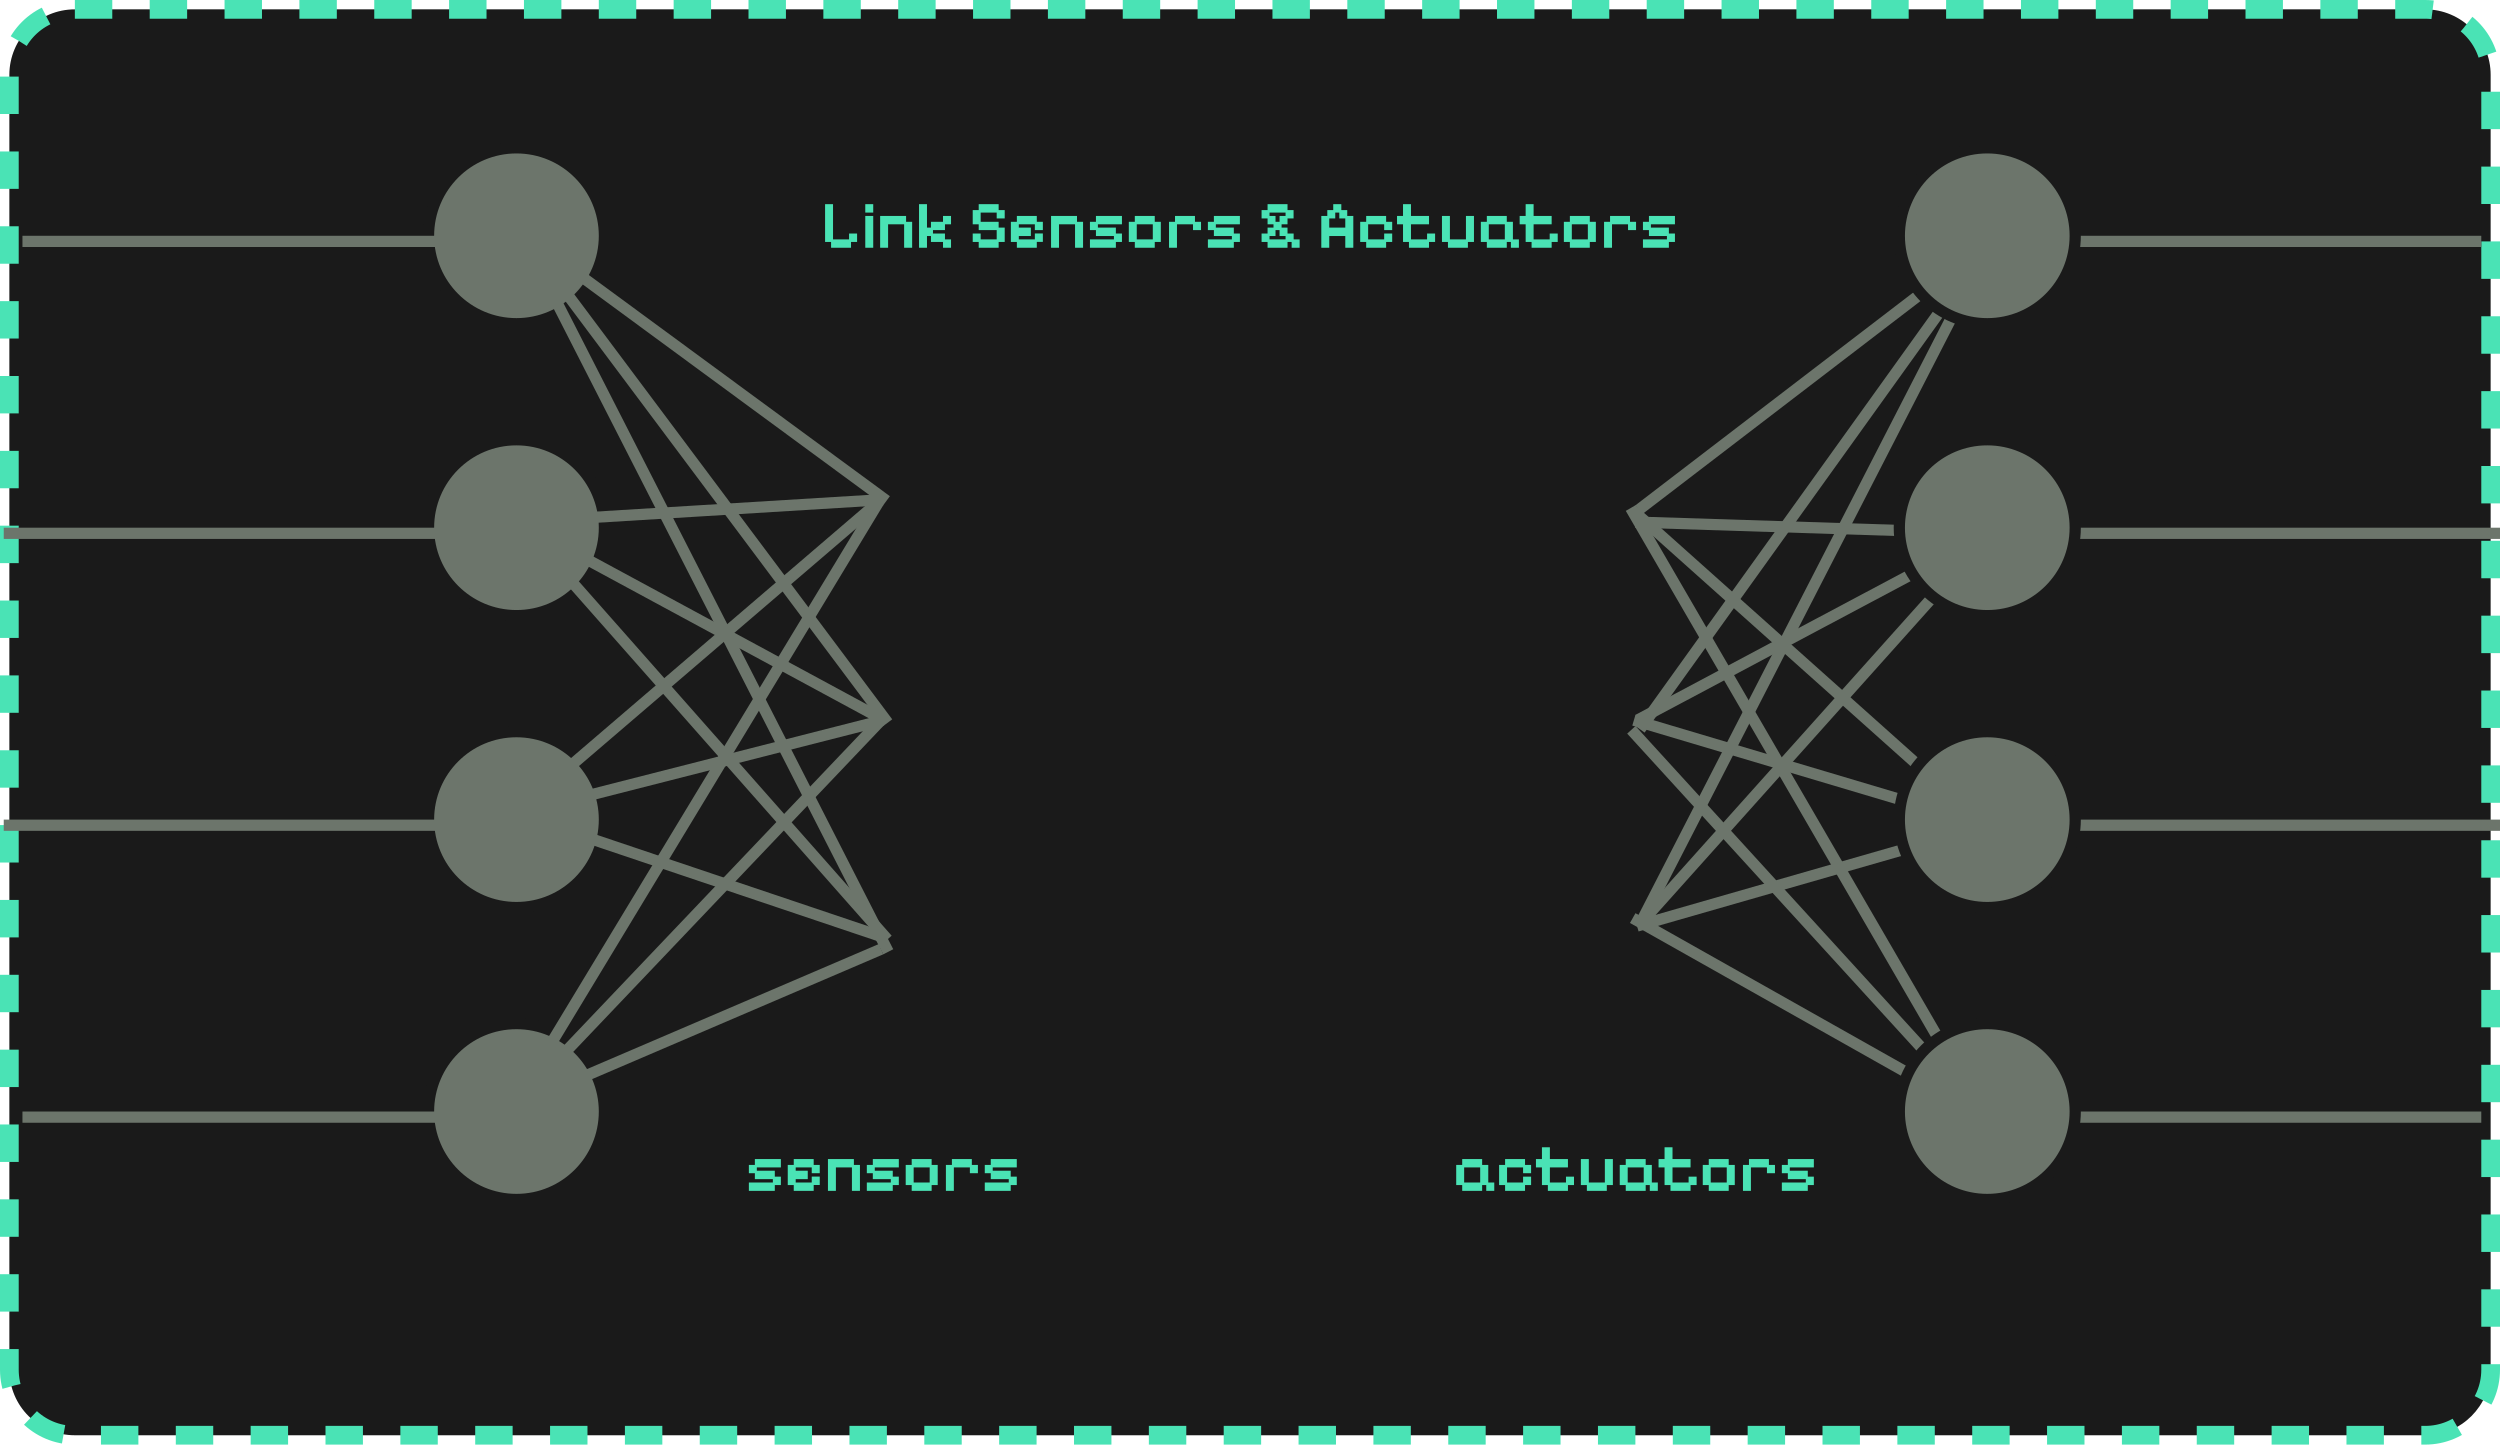
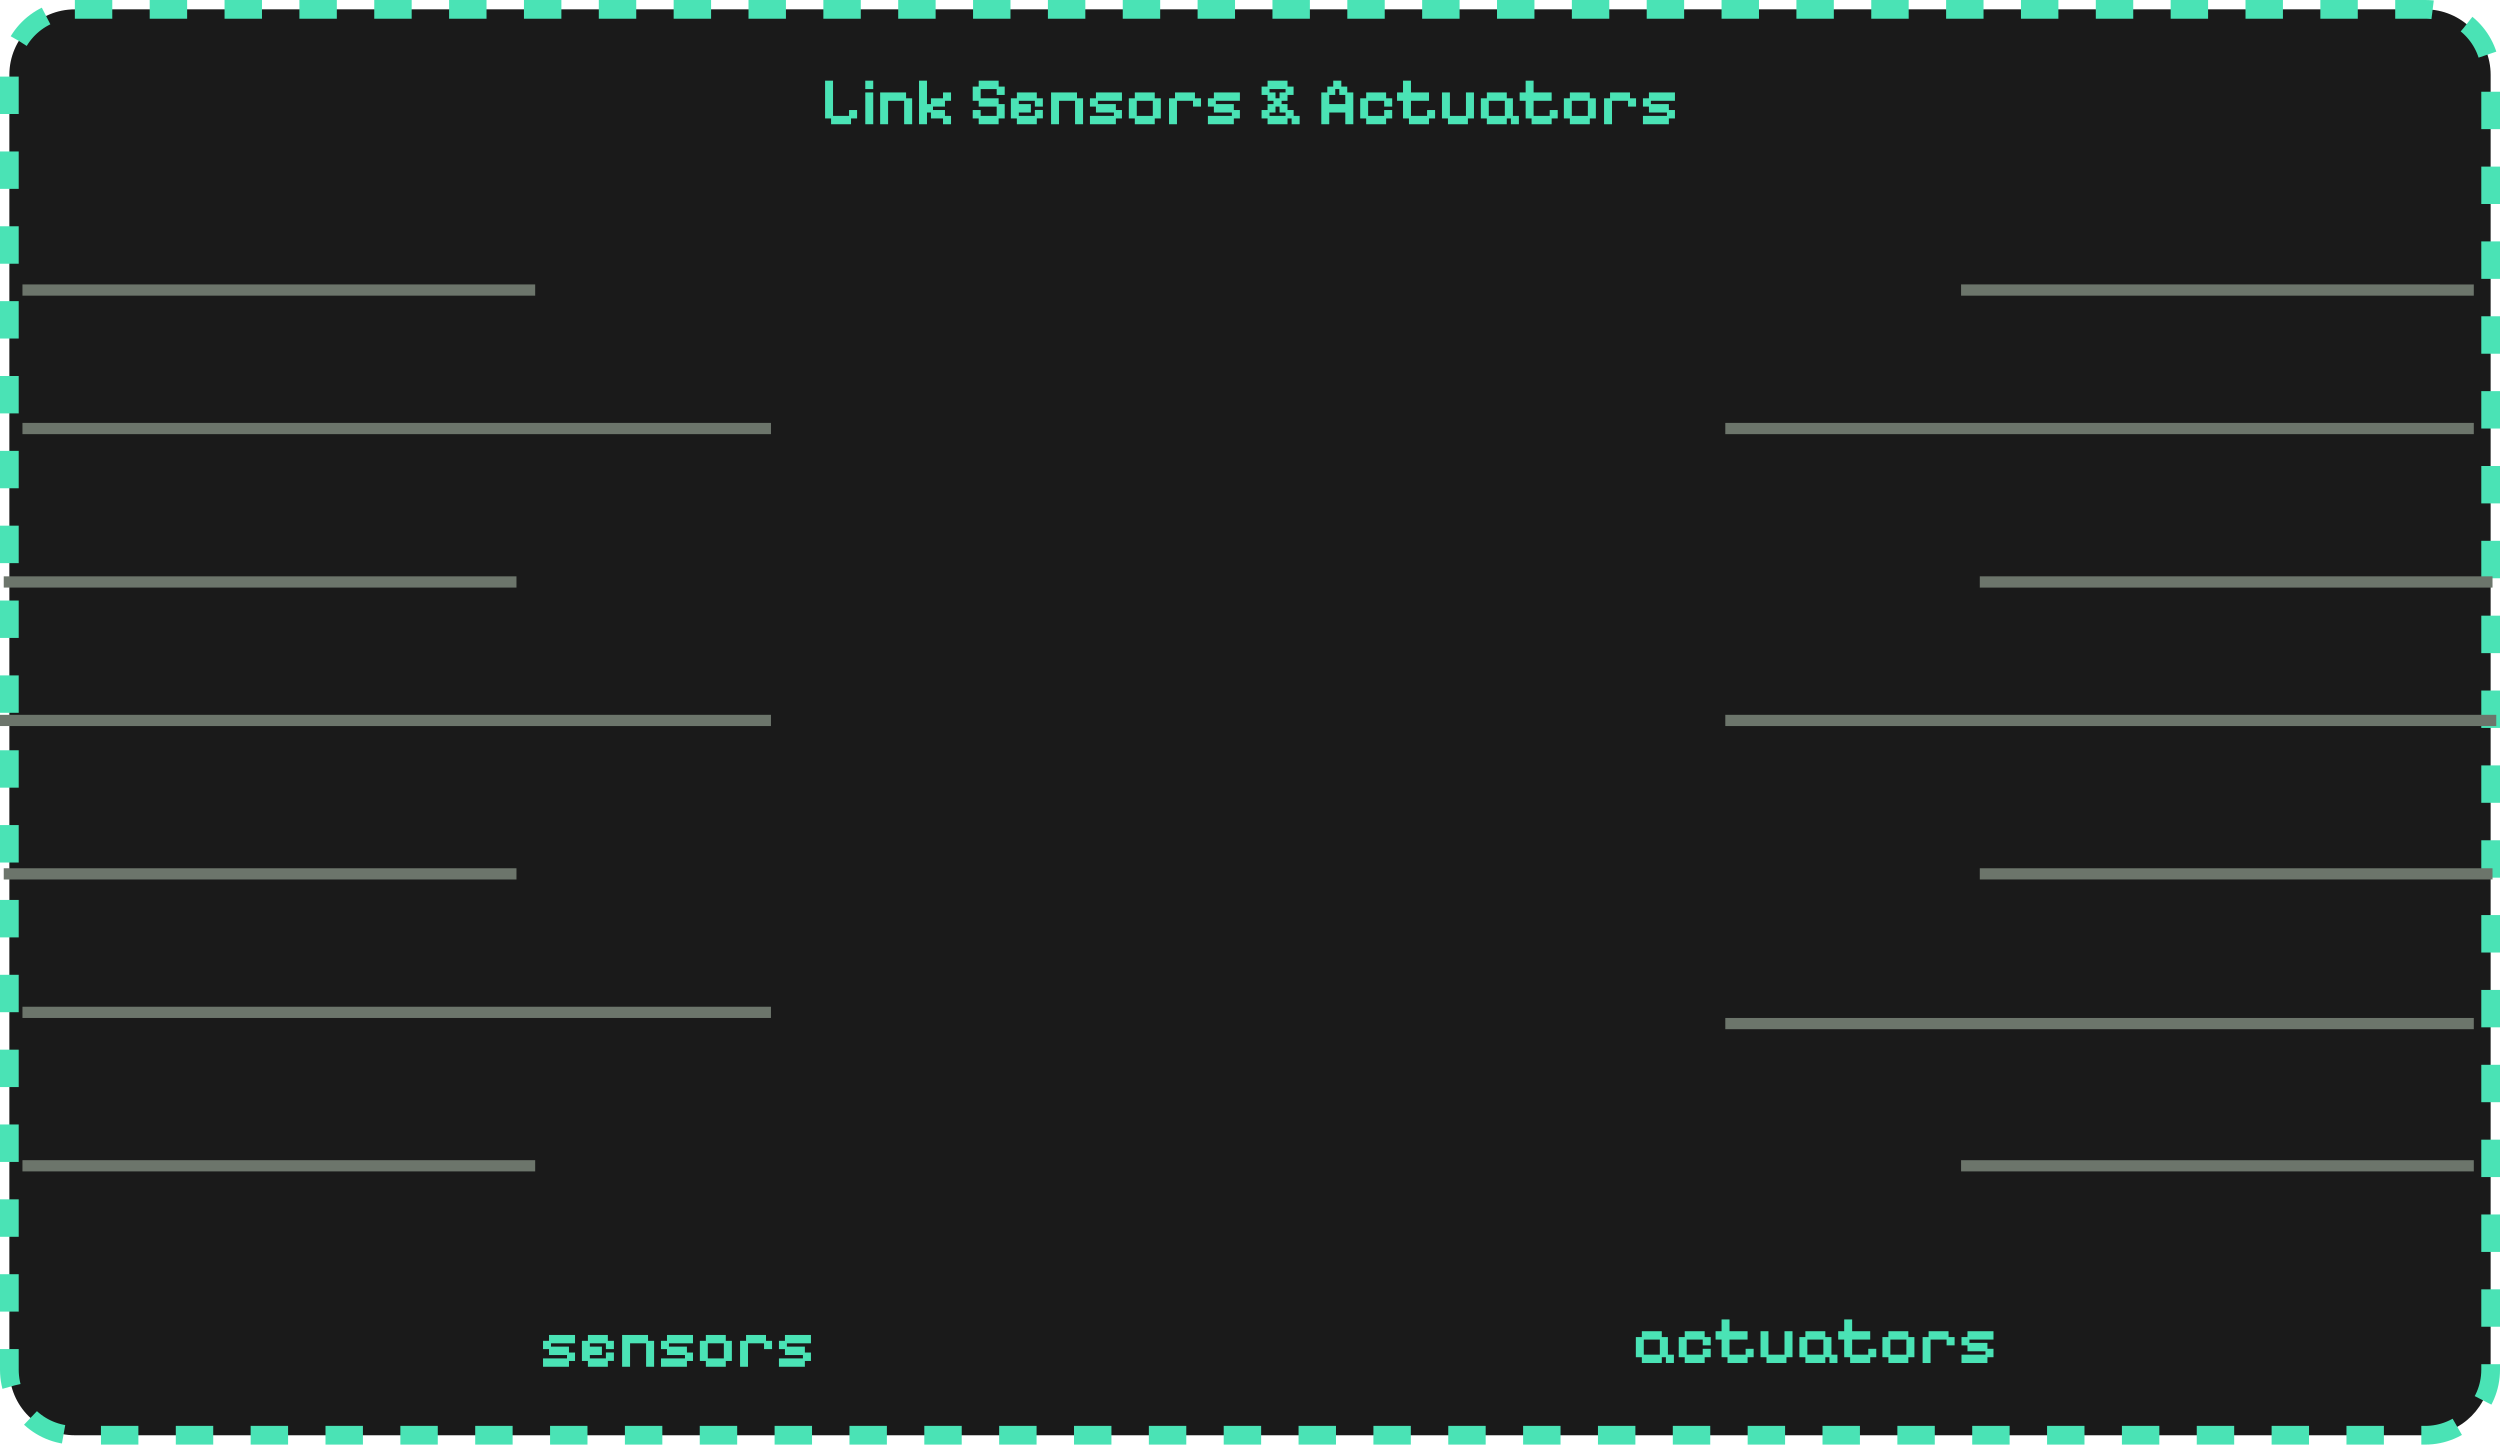
<svg xmlns="http://www.w3.org/2000/svg" width="668" height="386" viewBox="0 0 668 386" fill="none">
  <rect x="2.5" y="2.5" width="663" height="381" rx="17.5" fill="#1A1A1A" />
  <rect x="2.5" y="2.5" width="663" height="381" rx="17.5" stroke="#4AE3B5" stroke-width="5" stroke-dasharray="10 10" />
-   <circle cx="138" cy="63" r="23.5" fill="#6C756B" stroke="#1A1A1A" stroke-width="3" />
-   <circle cx="138" cy="141" r="23.5" fill="#6C756B" stroke="#1A1A1A" stroke-width="3" />
-   <circle cx="138" cy="219" r="23.5" fill="#6C756B" stroke="#1A1A1A" stroke-width="3" />
-   <circle cx="138" cy="297" r="23.5" fill="#6C756B" stroke="#1A1A1A" stroke-width="3" />
-   <line x1="138.888" y1="61.791" x2="236.888" y2="133.791" stroke="#6C756B" stroke-width="3" />
-   <line x1="139.201" y1="62.102" x2="237.201" y2="193.101" stroke="#6C756B" stroke-width="3" />
-   <line x1="139.336" y1="62.318" x2="237.336" y2="254.318" stroke="#6C756B" stroke-width="3" />
-   <line x1="138.714" y1="139.681" x2="236.714" y2="192.681" stroke="#6C756B" stroke-width="3" />
-   <line x1="137.908" y1="139.503" x2="235.908" y2="133.503" stroke="#6C756B" stroke-width="3" />
-   <line x1="139.124" y1="140.007" x2="237.124" y2="251.007" stroke="#6C756B" stroke-width="3" />
-   <line x1="137.409" y1="295.621" x2="235.409" y2="253.621" stroke="#6C756B" stroke-width="3" />
-   <line x1="136.913" y1="295.966" x2="234.913" y2="192.966" stroke="#6C756B" stroke-width="3" />
-   <line x1="136.717" y1="296.224" x2="234.717" y2="134.224" stroke="#6C756B" stroke-width="3" />
-   <line x1="137.629" y1="217.547" x2="235.629" y2="192.547" stroke="#6C756B" stroke-width="3" />
-   <line x1="138.479" y1="217.578" x2="236.479" y2="250.578" stroke="#6C756B" stroke-width="3" />
-   <line x1="137.024" y1="217.861" x2="235.024" y2="133.861" stroke="#6C756B" stroke-width="3" />
-   <line x1="143" y1="64.5" x2="6" y2="64.5" stroke="#6C756B" stroke-width="3" />
-   <line x1="663" y1="64.5" x2="526" y2="64.5" stroke="#6C756B" stroke-width="3" />
-   <line x1="668" y1="142.5" x2="531" y2="142.5" stroke="#6C756B" stroke-width="3" />
-   <line x1="668" y1="220.5" x2="531" y2="220.5" stroke="#6C756B" stroke-width="3" />
-   <line x1="663" y1="298.5" x2="526" y2="298.5" stroke="#6C756B" stroke-width="3" />
-   <line x1="530.263" y1="298.307" x2="436.263" y2="245.307" stroke="#6C756B" stroke-width="3" />
-   <line x1="529.703" y1="297.753" x2="435.703" y2="135.753" stroke="#6C756B" stroke-width="3" />
-   <line x1="529.892" y1="298.011" x2="435.892" y2="195.011" stroke="#6C756B" stroke-width="3" />
-   <line x1="530.572" y1="220.438" x2="436.572" y2="192.438" stroke="#6C756B" stroke-width="3" />
-   <line x1="531.414" y1="220.442" x2="437.414" y2="247.442" stroke="#6C756B" stroke-width="3" />
-   <line x1="530.001" y1="220.118" x2="436" y2="136.118" stroke="#6C756B" stroke-width="3" />
-   <line x1="531.704" y1="142.324" x2="437.704" y2="192.324" stroke="#6C756B" stroke-width="3" />
-   <line x1="532.118" y1="142.001" x2="438.118" y2="247.001" stroke="#6C756B" stroke-width="3" />
-   <line x1="530.952" y1="142.499" x2="436.952" y2="139.499" stroke="#6C756B" stroke-width="3" />
-   <line x1="531.912" y1="64.191" x2="437.912" y2="136.191" stroke="#6C756B" stroke-width="3" />
-   <line x1="532.219" y1="63.874" x2="438.219" y2="194.874" stroke="#6C756B" stroke-width="3" />
-   <line x1="532.334" y1="63.685" x2="438.334" y2="246.685" stroke="#6C756B" stroke-width="3" />
-   <line x1="138" y1="142.5" x2="1" y2="142.5" stroke="#6C756B" stroke-width="3" />
-   <line x1="138" y1="220.5" x2="1" y2="220.5" stroke="#6C756B" stroke-width="3" />
-   <line x1="143" y1="298.5" x2="6" y2="298.5" stroke="#6C756B" stroke-width="3" />
-   <circle cx="531" cy="63" r="23.5" fill="#6C756B" stroke="#1A1A1A" stroke-width="3" />
-   <circle cx="531" cy="141" r="23.5" fill="#6C756B" stroke="#1A1A1A" stroke-width="3" />
-   <circle cx="531" cy="219" r="23.5" fill="#6C756B" stroke="#1A1A1A" stroke-width="3" />
-   <circle cx="531" cy="297" r="23.5" fill="#6C756B" stroke="#1A1A1A" stroke-width="3" />
-   <path d="M200.098 318.198V315.966H206.506V315.066H201.7V313.482H200.098V311.268H201.7V309.702H208.648V311.934H202.222V312.816H207.028V314.4H208.648V316.65H207.028V318.198H200.098ZM212.089 318.198V316.65H210.487V311.268H212.089V309.702H217.417V311.268H219.037V313.482H216.895V311.934H212.611V312.816H215.833V315.066H212.611V315.966H216.895V314.382H219.037V316.632H217.417V318.198H212.089ZM221.227 318.198V309.702H228.157V311.268H229.777V318.198H227.635V311.934H223.351V318.198H221.227ZM231.616 318.198V315.966H238.024V315.066H233.218V313.482H231.616V311.268H233.218V309.702H240.166V311.934H233.74V312.816H238.546V314.4H240.166V316.65H238.546V318.198H231.616ZM243.606 318.198V316.65H242.004V311.268H243.606V309.702H248.934V311.268H250.554V316.65H248.934V318.198H243.606ZM244.128 315.966H248.412V311.934H244.128V315.966ZM252.744 318.198V311.268H254.346V309.702H259.674V311.268H261.294V313.482H259.152V311.934H254.868V318.198H252.744ZM263.133 318.198V315.966H269.541V315.066H264.735V313.482H263.133V311.268H264.735V309.702H271.683V311.934H265.257V312.816H270.063V314.4H271.683V316.65H270.063V318.198H263.133Z" fill="#4AE3B5" />
-   <path d="M390.7 318.198V316.65H389.098V311.268H390.7V309.702H396.028V311.268H397.666V315.966H399.268V318.198H397.126V316.65H396.028V318.198H390.7ZM391.222 315.966H395.506V311.934H391.222V315.966ZM402.161 318.198V316.65H400.559V311.268H402.161V309.702H407.489V311.268H409.109V313.482H406.967V311.934H402.683V315.966H406.967V314.4H409.109V316.65H407.489V318.198H402.161ZM413.589 318.198V316.65H412.005V311.934H410.403V309.702H412.005V306.552H414.129V309.702H418.953V311.934H414.129V315.966H418.431V314.4H420.573V316.65H418.953V318.198H413.589ZM424.011 318.198V316.65H422.409V309.702H424.533V315.966H428.817V309.702H430.959V316.65H429.339V318.198H424.011ZM434.399 318.198V316.65H432.797V311.268H434.399V309.702H439.727V311.268H441.365V315.966H442.967V318.198H440.825V316.65H439.727V318.198H434.399ZM434.921 315.966H439.205V311.934H434.921V315.966ZM446.354 318.198V316.65H444.77V311.934H443.168V309.702H444.77V306.552H446.894V309.702H451.718V311.934H446.894V315.966H451.196V314.4H453.338V316.65H451.718V318.198H446.354ZM456.583 318.198V316.65H454.981V311.268H456.583V309.702H461.911V311.268H463.531V316.65H461.911V318.198H456.583ZM457.105 315.966H461.389V311.934H457.105V315.966ZM465.721 318.198V311.268H467.323V309.702H472.651V311.268H474.271V313.482H472.129V311.934H467.845V318.198H465.721ZM476.11 318.198V315.966H482.518V315.066H477.712V313.482H476.11V311.268H477.712V309.702H484.66V311.934H478.234V312.816H483.04V314.4H484.66V316.65H483.04V318.198H476.11Z" fill="#4AE3B5" />
-   <path d="M222.064 66.198V64.65H220.462V54.552H222.586V63.966H226.87V62.4H229.012V64.65H227.392V66.198H222.064ZM231.202 66.198V57.702H233.326V66.198H231.202ZM231.202 56.802V54.552H233.326V56.802H231.202ZM235.175 66.198V57.702H242.105V59.268H243.725V66.198H241.583V59.934H237.299V66.198H235.175ZM245.564 66.198V54.552H247.688V60.816H248.75V59.268H251.972V57.702H254.114V59.934H252.494V61.482H249.29V62.4H252.494V63.966H254.114V66.198H251.972V64.65H248.75V63.066H247.688V66.198H245.564ZM261.51 66.198V64.65H259.908V62.4H262.032V63.966H266.316V61.482H261.51V59.934H259.908V56.136H261.51V54.552H266.838V56.136H268.458V58.368H266.316V56.802H262.032V59.268H266.838V60.816H268.458V64.65H266.838V66.198H261.51ZM271.705 66.198V64.65H270.103V59.268H271.705V57.702H277.033V59.268H278.653V61.482H276.511V59.934H272.227V60.816H275.449V63.066H272.227V63.966H276.511V62.382H278.653V64.632H277.033V66.198H271.705ZM280.843 66.198V57.702H287.773V59.268H289.393V66.198H287.251V59.934H282.967V66.198H280.843ZM291.232 66.198V63.966H297.64V63.066H292.834V61.482H291.232V59.268H292.834V57.702H299.782V59.934H293.356V60.816H298.162V62.4H299.782V64.65H298.162V66.198H291.232ZM303.222 66.198V64.65H301.62V59.268H303.222V57.702H308.55V59.268H310.17V64.65H308.55V66.198H303.222ZM303.744 63.966H308.028V59.934H303.744V63.966ZM312.361 66.198V59.268H313.963V57.702H319.291V59.268H320.911V61.482H318.769V59.934H314.485V66.198H312.361ZM322.749 66.198V63.966H329.157V63.066H324.351V61.482H322.749V59.268H324.351V57.702H331.299V59.934H324.873V60.816H329.679V62.4H331.299V64.65H329.679V66.198H322.749ZM338.695 66.198V64.65H337.093V62.4H338.695V60.816H340.279V59.934H338.695V58.368H337.093V56.136H338.695V54.552H344.023V56.136H345.643V58.368H344.023V59.934H342.439V60.816H344.023V62.4H345.661V63.966H347.263V66.198H345.121V64.65H344.023V66.198H338.695ZM339.217 63.966H343.501V63.066H341.899V61.482H340.819V63.066H339.217V63.966ZM340.819 59.268H341.899V57.702H343.501V56.802H339.217V57.702H340.819V59.268ZM353.054 66.198V57.702H354.656V56.136H356.24V54.552H358.4V56.136H359.984V57.702H361.604V66.198H359.462V63.066H355.178V66.198H353.054ZM355.178 60.816H359.462V58.368H357.86V56.802H356.78V58.368H355.178V60.816ZM365.045 66.198V64.65H363.443V59.268H365.045V57.702H370.373V59.268H371.993V61.482H369.851V59.934H365.567V63.966H369.851V62.4H371.993V64.65H370.373V66.198H365.045ZM376.472 66.198V64.65H374.888V59.934H373.286V57.702H374.888V54.552H377.012V57.702H381.836V59.934H377.012V63.966H381.314V62.4H383.456V64.65H381.836V66.198H376.472ZM386.894 66.198V64.65H385.292V57.702H387.416V63.966H391.7V57.702H393.842V64.65H392.222V66.198H386.894ZM397.283 66.198V64.65H395.681V59.268H397.283V57.702H402.611V59.268H404.249V63.966H405.851V66.198H403.709V64.65H402.611V66.198H397.283ZM397.805 63.966H402.089V59.934H397.805V63.966ZM409.238 66.198V64.65H407.654V59.934H406.052V57.702H407.654V54.552H409.778V57.702H414.602V59.934H409.778V63.966H414.08V62.4H416.222V64.65H414.602V66.198H409.238ZM419.467 66.198V64.65H417.865V59.268H419.467V57.702H424.795V59.268H426.415V64.65H424.795V66.198H419.467ZM419.989 63.966H424.273V59.934H419.989V63.966ZM428.605 66.198V59.268H430.207V57.702H435.535V59.268H437.155V61.482H435.013V59.934H430.729V66.198H428.605ZM438.994 66.198V63.966H445.402V63.066H440.596V61.482H438.994V59.268H440.596V57.702H447.544V59.934H441.118V60.816H445.924V62.4H447.544V64.65H445.924V66.198H438.994Z" fill="#4AE3B5" />
+   <line x1="138" y1="233.5" x2="1" y2="233.5" stroke="#6C756B" stroke-width="3" />
+   <line x1="143" y1="77.5" x2="6" y2="77.5" stroke="#6C756B" stroke-width="3" />
+   <line x1="206" y1="114.5" x2="6" y2="114.5" stroke="#6C756B" stroke-width="3" />
+   <line x1="206" y1="270.5" x2="6" y2="270.5" stroke="#6C756B" stroke-width="3" />
+   <line x1="206" y1="192.5" y2="192.5" stroke="#6C756B" stroke-width="3" />
+   <line x1="138" y1="155.5" x2="1" y2="155.5" stroke="#6C756B" stroke-width="3" />
+   <line x1="143" y1="311.5" x2="6" y2="311.5" stroke="#6C756B" stroke-width="3" />
+   <path d="M145.098 365.198V362.966H151.506V362.066H146.7V360.482H145.098V358.268H146.7V356.702H153.648V358.934H147.222V359.816H152.028V361.4H153.648V363.65H152.028V365.198H145.098ZM157.089 365.198V363.65H155.487V358.268H157.089V356.702H162.417V358.268H164.037V360.482H161.895V358.934H157.611V359.816H160.833V362.066H157.611V362.966H161.895V361.382H164.037V363.632H162.417V365.198H157.089ZM166.227 365.198V356.702H173.157V358.268H174.777V365.198H172.635V358.934H168.351V365.198H166.227ZM176.616 365.198V362.966H183.024V362.066H178.218V360.482H176.616V358.268H178.218V356.702H185.166V358.934H178.74V359.816H183.546V361.4H185.166V363.65H183.546V365.198H176.616ZM188.606 365.198V363.65H187.004V358.268H188.606V356.702H193.934V358.268H195.554V363.65H193.934V365.198H188.606ZM189.128 362.966H193.412V358.934H189.128V362.966ZM197.744 365.198V358.268H199.346V356.702H204.674V358.268H206.294V360.482H204.152V358.934H199.868V365.198H197.744ZM208.133 365.198V362.966H214.541V362.066H209.735V360.482H208.133V358.268H209.735V356.702H216.683V358.934H210.257V359.816H215.063V361.4H216.683V363.65H215.063V365.198H208.133Z" fill="#4AE3B5" />
+   <path d="M438.7 364.198V362.65H437.098V357.268H438.7V355.702H444.028V357.268H445.666V361.966H447.268V364.198H445.126V362.65H444.028V364.198H438.7ZM439.222 361.966H443.506V357.934H439.222V361.966ZM450.161 364.198V362.65H448.559V357.268H450.161V355.702H455.489V357.268H457.109V359.482H454.967V357.934H450.683V361.966H454.967V360.4H457.109V362.65H455.489V364.198H450.161ZM461.589 364.198V362.65H460.005V357.934H458.403V355.702H460.005V352.552H462.129V355.702H466.953V357.934H462.129V361.966H466.431V360.4H468.573V362.65H466.953V364.198H461.589ZM472.011 364.198V362.65H470.409V355.702H472.533V361.966H476.817V355.702H478.959V362.65H477.339V364.198H472.011ZM482.399 364.198V362.65H480.797V357.268H482.399V355.702H487.727V357.268H489.365V361.966H490.967V364.198H488.825V362.65H487.727V364.198H482.399ZM482.921 361.966H487.205V357.934H482.921V361.966ZM494.354 364.198V362.65H492.77V357.934H491.168V355.702H492.77V352.552H494.894V355.702H499.718V357.934H494.894V361.966H499.196V360.4H501.338V362.65H499.718V364.198H494.354ZM504.583 364.198V362.65H502.981V357.268H504.583V355.702H509.911V357.268H511.531V362.65H509.911V364.198H504.583ZM505.105 361.966H509.389V357.934H505.105V361.966ZM513.721 364.198V357.268H515.323V355.702H520.651V357.268H522.271V359.482H520.129V357.934H515.845V364.198H513.721ZM524.11 364.198V361.966H530.518V361.066H525.712V359.482H524.11V357.268H525.712V355.702H532.66V357.934H526.234V358.816H531.04V360.4H532.66V362.65H531.04V364.198H524.11Z" fill="#4AE3B5" />
+   <path d="M222.064 33.198V31.65H220.462V21.552H222.586V30.966H226.87V29.4H229.012V31.65H227.392V33.198H222.064ZM231.202 33.198V24.702H233.326V33.198H231.202ZM231.202 23.802V21.552H233.326V23.802H231.202ZM235.175 33.198V24.702H242.105V26.268H243.725V33.198H241.583V26.934H237.299V33.198H235.175ZM245.564 33.198V21.552H247.688V27.816H248.75V26.268H251.972V24.702H254.114V26.934H252.494V28.482H249.29V29.4H252.494V30.966H254.114V33.198H251.972V31.65H248.75V30.066H247.688V33.198H245.564ZM261.51 33.198V31.65H259.908V29.4H262.032V30.966H266.316V28.482H261.51V26.934H259.908V23.136H261.51V21.552H266.838V23.136H268.458V25.368H266.316V23.802H262.032V26.268H266.838V27.816H268.458V31.65H266.838V33.198H261.51ZM271.705 33.198V31.65H270.103V26.268H271.705V24.702H277.033V26.268H278.653V28.482H276.511V26.934H272.227V27.816H275.449V30.066H272.227V30.966H276.511V29.382H278.653V31.632H277.033V33.198H271.705ZM280.843 33.198V24.702H287.773V26.268H289.393V33.198H287.251V26.934H282.967V33.198H280.843ZM291.232 33.198V30.966H297.64V30.066H292.834V28.482H291.232V26.268H292.834V24.702H299.782V26.934H293.356V27.816H298.162V29.4H299.782V31.65H298.162V33.198H291.232ZM303.222 33.198V31.65H301.62V26.268H303.222V24.702H308.55V26.268H310.17V31.65H308.55V33.198H303.222ZM303.744 30.966H308.028V26.934H303.744V30.966ZM312.361 33.198V26.268H313.963V24.702H319.291V26.268H320.911V28.482H318.769V26.934H314.485V33.198H312.361ZM322.749 33.198V30.966H329.157V30.066H324.351V28.482H322.749V26.268H324.351V24.702H331.299V26.934H324.873V27.816H329.679V29.4H331.299V31.65H329.679V33.198H322.749ZM338.695 33.198V31.65H337.093V29.4H338.695V27.816H340.279V26.934H338.695V25.368H337.093V23.136H338.695V21.552H344.023V23.136H345.643V25.368H344.023V26.934H342.439V27.816H344.023V29.4H345.661V30.966H347.263V33.198H345.121V31.65H344.023V33.198H338.695ZM339.217 30.966H343.501V30.066H341.899V28.482H340.819V30.066H339.217V30.966ZM340.819 26.268H341.899V24.702H343.501V23.802H339.217V24.702H340.819V26.268ZM353.054 33.198V24.702H354.656V23.136H356.24V21.552H358.4V23.136H359.984V24.702H361.604V33.198H359.462V30.066H355.178V33.198H353.054ZM355.178 27.816H359.462V25.368H357.86V23.802H356.78V25.368H355.178V27.816ZM365.045 33.198V31.65H363.443V26.268H365.045V24.702H370.373V26.268H371.993V28.482H369.851V26.934H365.567V30.966H369.851V29.4H371.993V31.65H370.373V33.198H365.045ZM376.472 33.198V31.65H374.888V26.934H373.286V24.702H374.888V21.552H377.012V24.702H381.836V26.934H377.012V30.966H381.314V29.4H383.456V31.65H381.836V33.198H376.472ZM386.894 33.198V31.65H385.292V24.702H387.416V30.966H391.7V24.702H393.842V31.65H392.222V33.198H386.894ZM397.283 33.198V31.65H395.681V26.268H397.283V24.702H402.611V26.268H404.249V30.966H405.851V33.198H403.709V31.65H402.611V33.198H397.283ZM397.805 30.966H402.089V26.934H397.805V30.966ZM409.238 33.198V31.65H407.654V26.934H406.052V24.702H407.654V21.552H409.778V24.702H414.602V26.934H409.778V30.966H414.08V29.4H416.222V31.65H414.602V33.198H409.238ZM419.467 33.198V31.65H417.865V26.268H419.467V24.702H424.795V26.268H426.415V31.65H424.795V33.198H419.467ZM419.989 30.966H424.273V26.934H419.989V30.966ZM428.605 33.198V26.268H430.207V24.702H435.535V26.268H437.155V28.482H435.013V26.934H430.729V33.198H428.605ZM438.994 33.198V30.966H445.402V30.066H440.596V28.482H438.994V26.268H440.596V24.702H447.544V26.934H441.118V27.816H445.924V29.4H447.544V31.65H445.924V33.198H438.994Z" fill="#4AE3B5" />
+   <line y1="-1.5" x2="137" y2="-1.5" transform="matrix(1 8.74228e-08 8.74228e-08 -1 529 232)" stroke="#6C756B" stroke-width="3" />
+   <line y1="-1.5" x2="137" y2="-1.5" transform="matrix(1 8.74228e-08 8.74228e-08 -1 524 76)" stroke="#6C756B" stroke-width="3" />
+   <line y1="-1.5" x2="200" y2="-1.5" transform="matrix(1 0 0 -1 461 113)" stroke="#6C756B" stroke-width="3" />
+   <line y1="-1.5" x2="200" y2="-1.5" transform="matrix(1 0 0 -1 461 272)" stroke="#6C756B" stroke-width="3" />
+   <line y1="-1.5" x2="206" y2="-1.5" transform="matrix(1 0 0 -1 461 191)" stroke="#6C756B" stroke-width="3" />
+   <line y1="-1.5" x2="137" y2="-1.5" transform="matrix(1 8.74228e-08 8.74228e-08 -1 529 154)" stroke="#6C756B" stroke-width="3" />
+   <line y1="-1.5" x2="137" y2="-1.5" transform="matrix(1 8.74228e-08 8.74228e-08 -1 524 310)" stroke="#6C756B" stroke-width="3" />
</svg>
